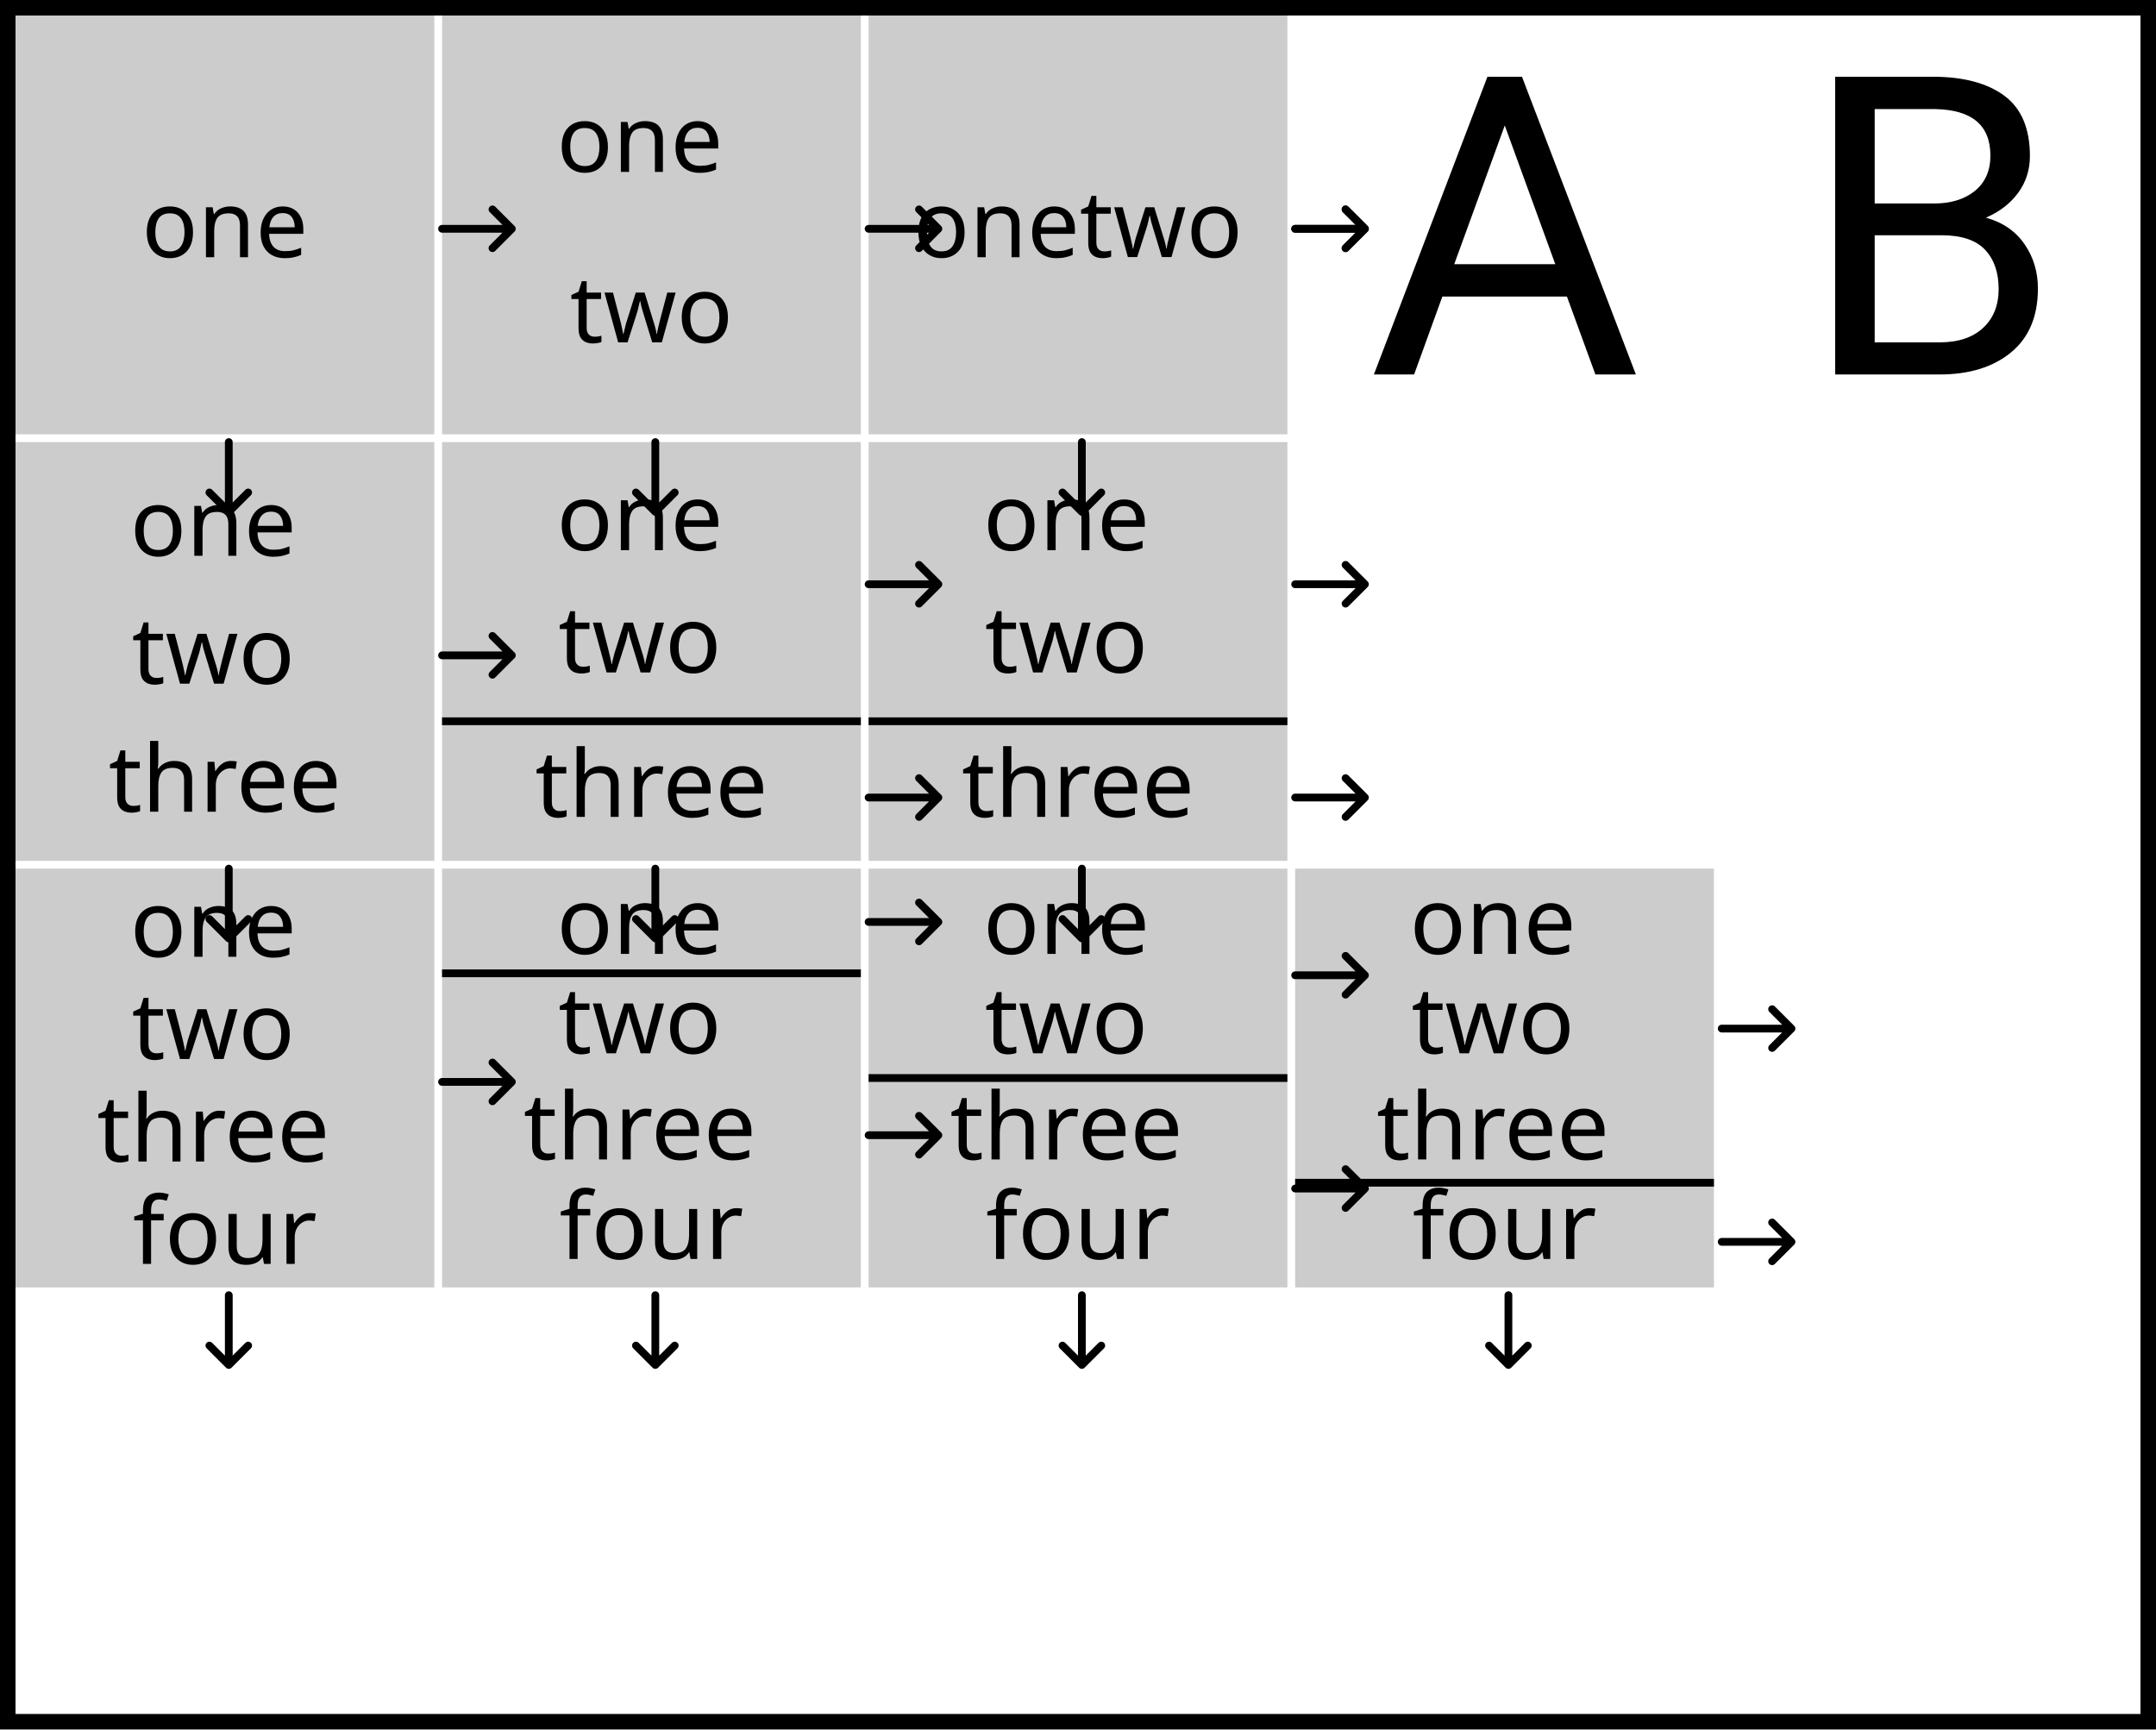
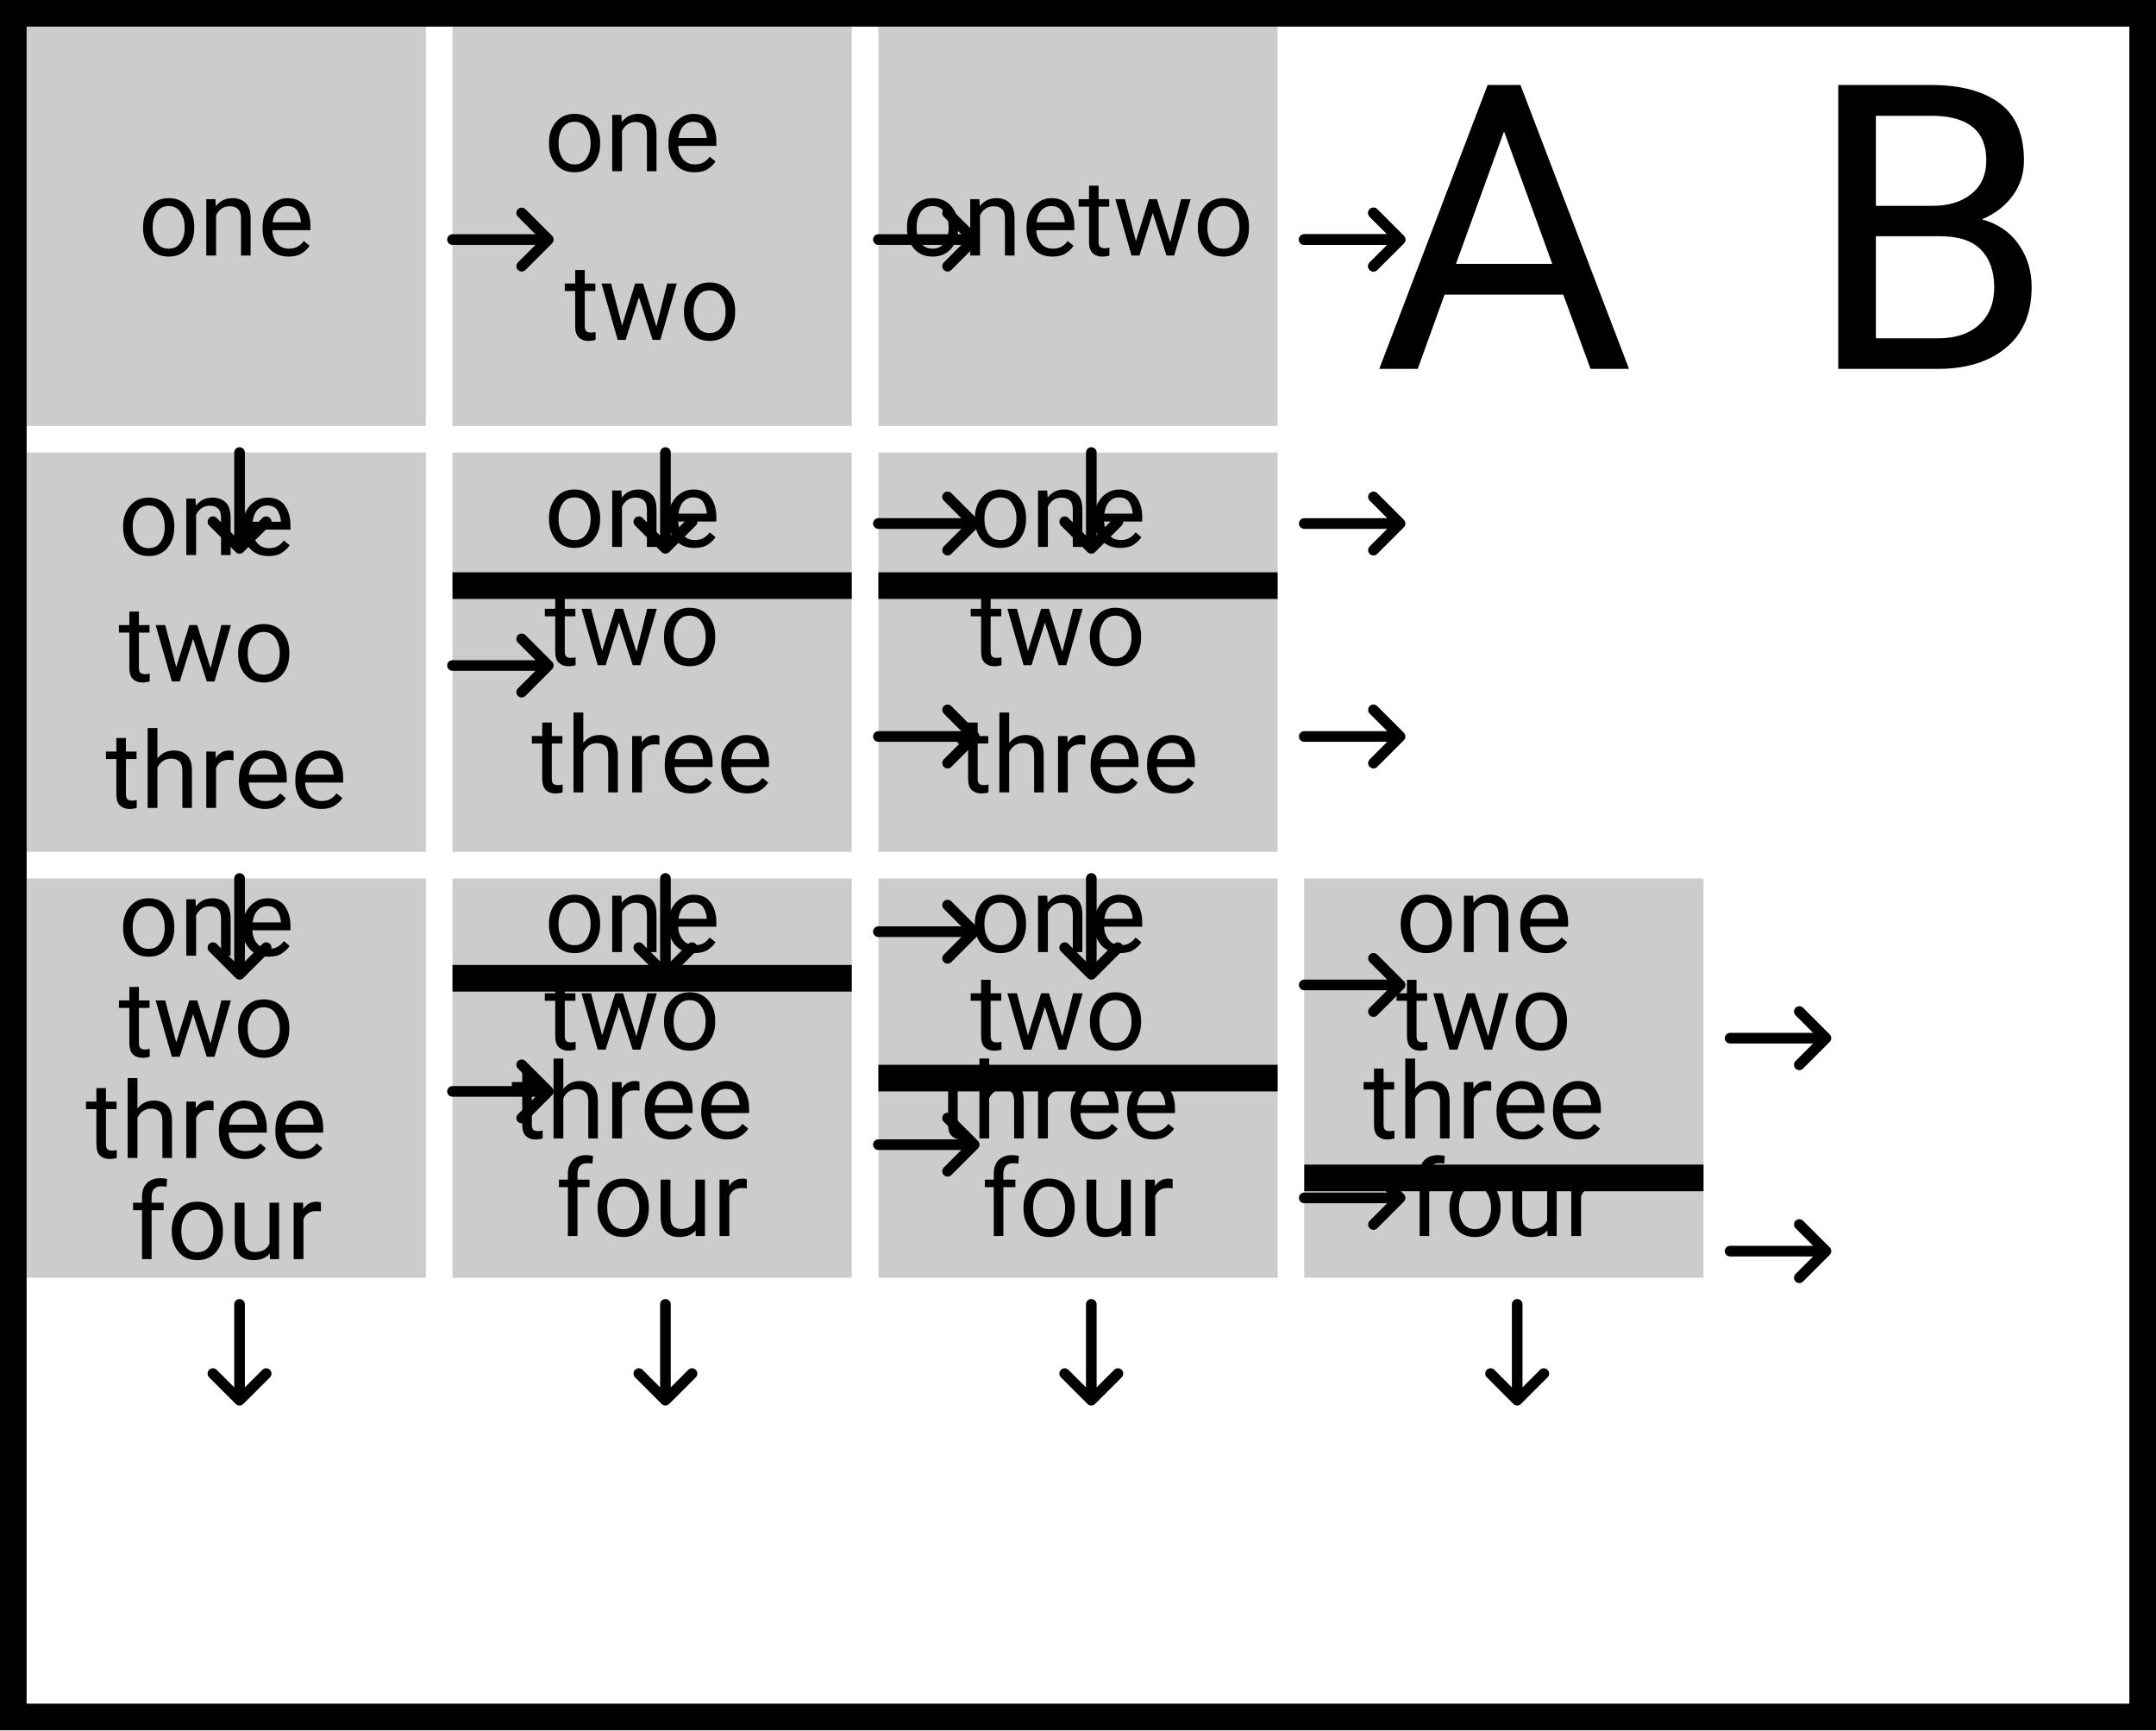
- <svg xmlns="http://www.w3.org/2000/svg" data-v-51f98444="" class="grid" viewBox="-2 -2 278 223" width="278px" height="223px">
+ <svg xmlns="http://www.w3.org/2000/svg" data-v-51f98444="" class="grid" viewBox="-2 -2 162 130" width="162px" height="130px" dir="horizontal">
  <defs data-v-51f98444="" />
  <g data-v-51f98444="" class="cells" text-anchor="middle" alignment-baseline="middle" dominant-baseline="middle">
    <g data-v-51f98444="" class="row">
      <g data-v-51f98444="" class="cell definition cell">
-         <rect data-v-51f98444="" x="0" y="0" width="54" height="54" fill="#ccc" />
-         <text data-v-51f98444="" x="27" y="0">
-           <tspan data-v-51f98444="" text="one" dominant-baseline="middle" dy="27" x="27" class="definition" line-height="12" font-size="12" font-family="sans-serif" fill="black">one</tspan>
-         </text>
-       </g>
-       <g data-v-51f98444="" class="cell definition cell">
-         <rect data-v-51f98444="" x="55" y="0" width="54" height="54" fill="#ccc" />
-         <text data-v-51f98444="" x="82" y="0">
-           <tspan data-v-51f98444="" text="one" dominant-baseline="middle" dy="16" x="82" class="definition" line-height="12" font-size="12" font-family="sans-serif" fill="black">one</tspan>
-           <tspan data-v-51f98444="" text="two" dominant-baseline="middle" dy="22" x="82" class="definition" line-height="12" font-size="12" font-family="sans-serif" fill="black">two</tspan>
-         </text>
-       </g>
-       <g data-v-51f98444="" class="cell definition cell">
-         <rect data-v-51f98444="" x="110" y="0" width="54" height="54" fill="#ccc" />
-         <text data-v-51f98444="" x="137" y="0">
-           <tspan data-v-51f98444="" text="onetwo" dominant-baseline="middle" dy="27" x="137" class="definition" line-height="12" font-size="12" font-family="sans-serif" fill="black">onetwo</tspan>
-         </text>
-       </g>
-       <g data-v-51f98444="" class="cell text cell">
-         <rect data-v-51f98444="" x="165" y="0" width="54" height="54" fill="none" />
-         <text data-v-51f98444="" x="192" y="46.286" font-family="roboto" font-size="54" dominant-baseline="alphabetic">A</text>
-       </g>
-       <g data-v-51f98444="" class="cell text cell">
-         <rect data-v-51f98444="" x="220" y="0" width="54" height="54" fill="none" />
-         <text data-v-51f98444="" x="247" y="46.286" font-family="roboto" font-size="54" dominant-baseline="alphabetic">B</text>
-       </g>
-     </g>
-     <g data-v-51f98444="" class="row">
-       <g data-v-51f98444="" class="cell definition cell">
-         <rect data-v-51f98444="" x="0" y="55" width="54" height="54" fill="#ccc" />
-         <text data-v-51f98444="" x="27" y="55">
-           <tspan data-v-51f98444="" text="one" dominant-baseline="middle" dy="10.5" x="27" class="definition" line-height="12" font-size="12" font-family="sans-serif" fill="black">one</tspan>
-           <tspan data-v-51f98444="" text="two" dominant-baseline="middle" dy="16.5" x="27" class="definition" line-height="12" font-size="12" font-family="sans-serif" fill="black">two</tspan>
-           <tspan data-v-51f98444="" text="three" dominant-baseline="middle" dy="16.5" x="27" class="definition" line-height="12" font-size="12" font-family="sans-serif" fill="black">three</tspan>
-         </text>
-       </g>
-       <g data-v-51f98444="" class="cell definition cell">
-         <rect data-v-51f98444="" x="55" y="55" width="54" height="54" fill="#ccc" />
-         <text data-v-51f98444="" x="82" y="55">
-           <tspan data-v-51f98444="" text="one" dominant-baseline="middle" dy="9.778" x="82" class="definition" line-height="12" font-size="12" font-family="sans-serif" fill="black">one</tspan>
-           <tspan data-v-51f98444="" text="two" dominant-baseline="middle" dy="15.778" x="82" class="definition" line-height="12" font-size="12" font-family="sans-serif" fill="black">two</tspan>
-           <tspan data-v-51f98444="" text="three" dominant-baseline="middle" dy="18.611" x="82" class="definition" line-height="12" font-size="12" font-family="sans-serif" fill="black">three</tspan>
-         </text>
-       </g>
-       <g data-v-51f98444="" class="cell definition cell">
-         <rect data-v-51f98444="" x="110" y="55" width="54" height="54" fill="#ccc" />
-         <text data-v-51f98444="" x="137" y="55">
-           <tspan data-v-51f98444="" text="one" dominant-baseline="middle" dy="9.778" x="137" class="definition" line-height="12" font-size="12" font-family="sans-serif" fill="black">one</tspan>
-           <tspan data-v-51f98444="" text="two" dominant-baseline="middle" dy="15.778" x="137" class="definition" line-height="12" font-size="12" font-family="sans-serif" fill="black">two</tspan>
-           <tspan data-v-51f98444="" text="three" dominant-baseline="middle" dy="18.611" x="137" class="definition" line-height="12" font-size="12" font-family="sans-serif" fill="black">three</tspan>
-         </text>
-       </g>
-       <g data-v-51f98444="" class="cell text cell">
-         <rect data-v-51f98444="" x="165" y="55" width="54" height="54" fill="none" />
-         <text data-v-51f98444="" x="192" y="101.286" font-family="roboto" font-size="54" dominant-baseline="alphabetic" />
-       </g>
-       <g data-v-51f98444="" class="cell text cell">
-         <rect data-v-51f98444="" x="220" y="55" width="54" height="54" fill="none" />
-         <text data-v-51f98444="" x="247" y="101.286" font-family="roboto" font-size="54" dominant-baseline="alphabetic" />
-       </g>
-     </g>
-     <g data-v-51f98444="" class="row">
-       <g data-v-51f98444="" class="cell definition cell">
-         <rect data-v-51f98444="" x="0" y="110" width="54" height="54" fill="#ccc" />
-         <text data-v-51f98444="" x="27" y="110">
-           <tspan data-v-51f98444="" text="one" dominant-baseline="middle" dy="7.2" x="27" class="definition" line-height="12" font-size="12" font-family="sans-serif" fill="black">one</tspan>
-           <tspan data-v-51f98444="" text="two" dominant-baseline="middle" dy="13.2" x="27" class="definition" line-height="12" font-size="12" font-family="sans-serif" fill="black">two</tspan>
-           <tspan data-v-51f98444="" text="three" dominant-baseline="middle" dy="13.2" x="27" class="definition" line-height="12" font-size="12" font-family="sans-serif" fill="black">three</tspan>
-           <tspan data-v-51f98444="" text="four" dominant-baseline="middle" dy="13.2" x="27" class="definition" line-height="12" font-size="12" font-family="sans-serif" fill="black">four</tspan>
-         </text>
-       </g>
-       <g data-v-51f98444="" class="cell definition cell">
-         <rect data-v-51f98444="" x="55" y="110" width="54" height="54" fill="#ccc" />
-         <text data-v-51f98444="" x="82" y="110">
-           <tspan data-v-51f98444="" text="one" dominant-baseline="middle" dy="6.833" x="82" class="definition" line-height="12" font-size="12" font-family="sans-serif" fill="black">one</tspan>
-           <tspan data-v-51f98444="" text="two" dominant-baseline="middle" dy="12.833" x="82" class="definition" line-height="12" font-size="12" font-family="sans-serif" fill="black">two</tspan>
-           <tspan data-v-51f98444="" text="three" dominant-baseline="middle" dy="13.667" x="82" class="definition" line-height="12" font-size="12" font-family="sans-serif" fill="black">three</tspan>
-           <tspan data-v-51f98444="" text="four" dominant-baseline="middle" dy="12.833" x="82" class="definition" line-height="12" font-size="12" font-family="sans-serif" fill="black">four</tspan>
-         </text>
-       </g>
-       <g data-v-51f98444="" class="cell definition cell">
-         <rect data-v-51f98444="" x="110" y="110" width="54" height="54" fill="#ccc" />
-         <text data-v-51f98444="" x="137" y="110">
-           <tspan data-v-51f98444="" text="one" dominant-baseline="middle" dy="6.833" x="137" class="definition" line-height="12" font-size="12" font-family="sans-serif" fill="black">one</tspan>
-           <tspan data-v-51f98444="" text="two" dominant-baseline="middle" dy="12.833" x="137" class="definition" line-height="12" font-size="12" font-family="sans-serif" fill="black">two</tspan>
-           <tspan data-v-51f98444="" text="three" dominant-baseline="middle" dy="13.667" x="137" class="definition" line-height="12" font-size="12" font-family="sans-serif" fill="black">three</tspan>
-           <tspan data-v-51f98444="" text="four" dominant-baseline="middle" dy="12.833" x="137" class="definition" line-height="12" font-size="12" font-family="sans-serif" fill="black">four</tspan>
-         </text>
-       </g>
-       <g data-v-51f98444="" class="cell definition cell">
-         <rect data-v-51f98444="" x="165" y="110" width="54" height="54" fill="#ccc" />
-         <text data-v-51f98444="" x="192" y="110">
-           <tspan data-v-51f98444="" text="one" dominant-baseline="middle" dy="6.833" x="192" class="definition" line-height="12" font-size="12" font-family="sans-serif" fill="black">one</tspan>
-           <tspan data-v-51f98444="" text="two" dominant-baseline="middle" dy="12.833" x="192" class="definition" line-height="12" font-size="12" font-family="sans-serif" fill="black">two</tspan>
-           <tspan data-v-51f98444="" text="three" dominant-baseline="middle" dy="13.667" x="192" class="definition" line-height="12" font-size="12" font-family="sans-serif" fill="black">three</tspan>
-           <tspan data-v-51f98444="" text="four" dominant-baseline="middle" dy="12.833" x="192" class="definition" line-height="12" font-size="12" font-family="sans-serif" fill="black">four</tspan>
-         </text>
-       </g>
-       <g data-v-51f98444="" class="cell text cell">
-         <rect data-v-51f98444="" x="220" y="110" width="54" height="54" fill="none" />
-         <text data-v-51f98444="" x="247" y="156.286" font-family="roboto" font-size="54" dominant-baseline="alphabetic" />
-       </g>
-     </g>
-     <g data-v-51f98444="" class="row">
-       <g data-v-51f98444="" class="cell text cell">
-         <rect data-v-51f98444="" x="0" y="165" width="54" height="54" fill="none" />
-         <text data-v-51f98444="" x="27" y="211.286" font-family="roboto" font-size="54" dominant-baseline="alphabetic" />
-       </g>
-       <g data-v-51f98444="" class="cell text cell">
-         <rect data-v-51f98444="" x="55" y="165" width="54" height="54" fill="none" />
-         <text data-v-51f98444="" x="82" y="211.286" font-family="roboto" font-size="54" dominant-baseline="alphabetic" />
-       </g>
-       <g data-v-51f98444="" class="cell text cell">
-         <rect data-v-51f98444="" x="110" y="165" width="54" height="54" fill="none" />
-         <text data-v-51f98444="" x="137" y="211.286" font-family="roboto" font-size="54" dominant-baseline="alphabetic" />
-       </g>
-       <g data-v-51f98444="" class="cell text cell">
-         <rect data-v-51f98444="" x="165" y="165" width="54" height="54" fill="none" />
-         <text data-v-51f98444="" x="192" y="211.286" font-family="roboto" font-size="54" dominant-baseline="alphabetic" />
-       </g>
-       <g data-v-51f98444="" class="cell text cell">
-         <rect data-v-51f98444="" x="220" y="165" width="54" height="54" fill="none" />
-         <text data-v-51f98444="" x="247" y="211.286" font-family="roboto" font-size="54" dominant-baseline="alphabetic" />
+         <rect data-v-51f98444="" x="0" y="0" width="30" height="30" fill="#ccc" />
+         <text data-v-51f98444="" x="15" y="0">
+           <tspan data-v-51f98444="" text="one" dominant-baseline="middle" dy="15" x="15" class="definition" line-height="8" font-size="8" font-family="Roboto" fill="black">one</tspan>
+         </text>
+       </g>
+       <g data-v-51f98444="" class="cell definition cell">
+         <rect data-v-51f98444="" x="32" y="0" width="30" height="30" fill="#ccc" />
+         <text data-v-51f98444="" x="47" y="0">
+           <tspan data-v-51f98444="" text="one" dominant-baseline="middle" dy="8.667" x="47" class="definition" line-height="8" font-size="8" font-family="Roboto" fill="black">one</tspan>
+           <tspan data-v-51f98444="" text="two" dominant-baseline="middle" dy="12.667" x="47" class="definition" line-height="8" font-size="8" font-family="Roboto" fill="black">two</tspan>
+         </text>
+       </g>
+       <g data-v-51f98444="" class="cell definition cell">
+         <rect data-v-51f98444="" x="64" y="0" width="30" height="30" fill="#ccc" />
+         <text data-v-51f98444="" x="79" y="0">
+           <tspan data-v-51f98444="" text="onetwo" dominant-baseline="middle" dy="15" x="79" class="definition" line-height="8" font-size="8" font-family="Roboto" fill="black">onetwo</tspan>
+         </text>
+       </g>
+       <g data-v-51f98444="" class="cell text cell">
+         <rect data-v-51f98444="" x="96" y="0" width="30" height="30" fill="none" />
+         <text data-v-51f98444="" x="111" y="25.714" font-family="roboto" font-size="30" dominant-baseline="alphabetic">A</text>
+       </g>
+       <g data-v-51f98444="" class="cell text cell">
+         <rect data-v-51f98444="" x="128" y="0" width="30" height="30" fill="none" />
+         <text data-v-51f98444="" x="143" y="25.714" font-family="roboto" font-size="30" dominant-baseline="alphabetic">B</text>
+       </g>
+     </g>
+     <g data-v-51f98444="" class="row">
+       <g data-v-51f98444="" class="cell definition cell">
+         <rect data-v-51f98444="" x="0" y="32" width="30" height="30" fill="#ccc" />
+         <text data-v-51f98444="" x="15" y="32">
+           <tspan data-v-51f98444="" text="one" dominant-baseline="middle" dy="5.5" x="15" class="definition" line-height="8" font-size="8" font-family="Roboto" fill="black">one</tspan>
+           <tspan data-v-51f98444="" text="two" dominant-baseline="middle" dy="9.5" x="15" class="definition" line-height="8" font-size="8" font-family="Roboto" fill="black">two</tspan>
+           <tspan data-v-51f98444="" text="three" dominant-baseline="middle" dy="9.5" x="15" class="definition" line-height="8" font-size="8" font-family="Roboto" fill="black">three</tspan>
+         </text>
+       </g>
+       <g data-v-51f98444="" class="cell definition cell">
+         <rect data-v-51f98444="" x="32" y="32" width="30" height="30" fill="#ccc" />
+         <text data-v-51f98444="" x="47" y="32">
+           <tspan data-v-51f98444="" text="one" dominant-baseline="middle" dy="4.889" x="47" class="definition" line-height="8" font-size="8" font-family="Roboto" fill="black">one</tspan>
+           <tspan data-v-51f98444="" text="two" dominant-baseline="middle" dy="8.889" x="47" class="definition" line-height="8" font-size="8" font-family="Roboto" fill="black">two</tspan>
+           <tspan data-v-51f98444="" text="three" dominant-baseline="middle" dy="9.556" x="47" class="definition" line-height="8" font-size="8" font-family="Roboto" fill="black">three</tspan>
+         </text>
+       </g>
+       <g data-v-51f98444="" class="cell definition cell">
+         <rect data-v-51f98444="" x="64" y="32" width="30" height="30" fill="#ccc" />
+         <text data-v-51f98444="" x="79" y="32">
+           <tspan data-v-51f98444="" text="one" dominant-baseline="middle" dy="4.889" x="79" class="definition" line-height="8" font-size="8" font-family="Roboto" fill="black">one</tspan>
+           <tspan data-v-51f98444="" text="two" dominant-baseline="middle" dy="8.889" x="79" class="definition" line-height="8" font-size="8" font-family="Roboto" fill="black">two</tspan>
+           <tspan data-v-51f98444="" text="three" dominant-baseline="middle" dy="9.556" x="79" class="definition" line-height="8" font-size="8" font-family="Roboto" fill="black">three</tspan>
+         </text>
+       </g>
+       <g data-v-51f98444="" class="cell text cell">
+         <rect data-v-51f98444="" x="96" y="32" width="30" height="30" fill="none" />
+         <text data-v-51f98444="" x="111" y="57.714" font-family="roboto" font-size="30" dominant-baseline="alphabetic" />
+       </g>
+       <g data-v-51f98444="" class="cell text cell">
+         <rect data-v-51f98444="" x="128" y="32" width="30" height="30" fill="none" />
+         <text data-v-51f98444="" x="143" y="57.714" font-family="roboto" font-size="30" dominant-baseline="alphabetic" />
+       </g>
+     </g>
+     <g data-v-51f98444="" class="row">
+       <g data-v-51f98444="" class="cell definition cell">
+         <rect data-v-51f98444="" x="0" y="64" width="30" height="30" fill="#ccc" />
+         <text data-v-51f98444="" x="15" y="64">
+           <tspan data-v-51f98444="" text="one" dominant-baseline="middle" dy="3.6" x="15" class="definition" line-height="8" font-size="8" font-family="Roboto" fill="black">one</tspan>
+           <tspan data-v-51f98444="" text="two" dominant-baseline="middle" dy="7.6" x="15" class="definition" line-height="8" font-size="8" font-family="Roboto" fill="black">two</tspan>
+           <tspan data-v-51f98444="" text="three" dominant-baseline="middle" dy="7.6" x="15" class="definition" line-height="8" font-size="8" font-family="Roboto" fill="black">three</tspan>
+           <tspan data-v-51f98444="" text="four" dominant-baseline="middle" dy="7.6" x="15" class="definition" line-height="8" font-size="8" font-family="Roboto" fill="black">four</tspan>
+         </text>
+       </g>
+       <g data-v-51f98444="" class="cell definition cell">
+         <rect data-v-51f98444="" x="32" y="64" width="30" height="30" fill="#ccc" />
+         <text data-v-51f98444="" x="47" y="64">
+           <tspan data-v-51f98444="" text="one" dominant-baseline="middle" dy="3.333" x="47" class="definition" line-height="8" font-size="8" font-family="Roboto" fill="black">one</tspan>
+           <tspan data-v-51f98444="" text="two" dominant-baseline="middle" dy="7.333" x="47" class="definition" line-height="8" font-size="8" font-family="Roboto" fill="black">two</tspan>
+           <tspan data-v-51f98444="" text="three" dominant-baseline="middle" dy="6.667" x="47" class="definition" line-height="8" font-size="8" font-family="Roboto" fill="black">three</tspan>
+           <tspan data-v-51f98444="" text="four" dominant-baseline="middle" dy="7.333" x="47" class="definition" line-height="8" font-size="8" font-family="Roboto" fill="black">four</tspan>
+         </text>
+       </g>
+       <g data-v-51f98444="" class="cell definition cell">
+         <rect data-v-51f98444="" x="64" y="64" width="30" height="30" fill="#ccc" />
+         <text data-v-51f98444="" x="79" y="64">
+           <tspan data-v-51f98444="" text="one" dominant-baseline="middle" dy="3.333" x="79" class="definition" line-height="8" font-size="8" font-family="Roboto" fill="black">one</tspan>
+           <tspan data-v-51f98444="" text="two" dominant-baseline="middle" dy="7.333" x="79" class="definition" line-height="8" font-size="8" font-family="Roboto" fill="black">two</tspan>
+           <tspan data-v-51f98444="" text="three" dominant-baseline="middle" dy="6.667" x="79" class="definition" line-height="8" font-size="8" font-family="Roboto" fill="black">three</tspan>
+           <tspan data-v-51f98444="" text="four" dominant-baseline="middle" dy="7.333" x="79" class="definition" line-height="8" font-size="8" font-family="Roboto" fill="black">four</tspan>
+         </text>
+       </g>
+       <g data-v-51f98444="" class="cell definition cell">
+         <rect data-v-51f98444="" x="96" y="64" width="30" height="30" fill="#ccc" />
+         <text data-v-51f98444="" x="111" y="64">
+           <tspan data-v-51f98444="" text="one" dominant-baseline="middle" dy="3.333" x="111" class="definition" line-height="8" font-size="8" font-family="Roboto" fill="black">one</tspan>
+           <tspan data-v-51f98444="" text="two" dominant-baseline="middle" dy="7.333" x="111" class="definition" line-height="8" font-size="8" font-family="Roboto" fill="black">two</tspan>
+           <tspan data-v-51f98444="" text="three" dominant-baseline="middle" dy="6.667" x="111" class="definition" line-height="8" font-size="8" font-family="Roboto" fill="black">three</tspan>
+           <tspan data-v-51f98444="" text="four" dominant-baseline="middle" dy="7.333" x="111" class="definition" line-height="8" font-size="8" font-family="Roboto" fill="black">four</tspan>
+         </text>
+       </g>
+       <g data-v-51f98444="" class="cell text cell">
+         <rect data-v-51f98444="" x="128" y="64" width="30" height="30" fill="none" />
+         <text data-v-51f98444="" x="143" y="89.714" font-family="roboto" font-size="30" dominant-baseline="alphabetic" />
+       </g>
+     </g>
+     <g data-v-51f98444="" class="row">
+       <g data-v-51f98444="" class="cell text cell">
+         <rect data-v-51f98444="" x="0" y="96" width="30" height="30" fill="none" />
+         <text data-v-51f98444="" x="15" y="121.714" font-family="roboto" font-size="30" dominant-baseline="alphabetic" />
+       </g>
+       <g data-v-51f98444="" class="cell text cell">
+         <rect data-v-51f98444="" x="32" y="96" width="30" height="30" fill="none" />
+         <text data-v-51f98444="" x="47" y="121.714" font-family="roboto" font-size="30" dominant-baseline="alphabetic" />
+       </g>
+       <g data-v-51f98444="" class="cell text cell">
+         <rect data-v-51f98444="" x="64" y="96" width="30" height="30" fill="none" />
+         <text data-v-51f98444="" x="79" y="121.714" font-family="roboto" font-size="30" dominant-baseline="alphabetic" />
+       </g>
+       <g data-v-51f98444="" class="cell text cell">
+         <rect data-v-51f98444="" x="96" y="96" width="30" height="30" fill="none" />
+         <text data-v-51f98444="" x="111" y="121.714" font-family="roboto" font-size="30" dominant-baseline="alphabetic" />
+       </g>
+       <g data-v-51f98444="" class="cell text cell">
+         <rect data-v-51f98444="" x="128" y="96" width="30" height="30" fill="none" />
+         <text data-v-51f98444="" x="143" y="121.714" font-family="roboto" font-size="30" dominant-baseline="alphabetic" />
      </g>
    </g>
  </g>
-   <rect data-v-51f98444="" x="-1" y="-1" width="276" height="221" stroke-width="2" stroke="#000000" fill="none" stroke-miterlimit="10" class="outerRect" />
+   <rect data-v-51f98444="" x="-1" y="-1" width="160" height="128" stroke-width="2" stroke="#000000" fill="none" stroke-miterlimit="10" class="outerRect" />
  <g data-v-51f98444="" class="arrows" stroke-linecap="round" stroke-width="10" fill="none" stroke="#000000">
-     <g data-v-51f98444="" transform="translate(55,27.5)scale(0.1,0.1)">
-       <path data-v-51f98444="" class="right" d="M 0 0 L 90 0 M 65 -25 L 90 0 M 65 25 L 90 0" transform="rotate(180)scale(-1, -1)" />
-     </g>
-     <g data-v-51f98444="" transform="translate(27.5,55)scale(0.1,0.1)">
-       <path data-v-51f98444="" class="down" d="M 0 0 L 90 0 M 65 -25 L 90 0 M 65 25 L 90 0" transform="scale(-1, 1)rotate(90)" />
-     </g>
-     <g data-v-51f98444="" transform="translate(110,27.5)scale(0.1,0.1)">
-       <path data-v-51f98444="" class="right" d="M 0 0 L 90 0 M 65 -25 L 90 0 M 65 25 L 90 0" transform="rotate(180)scale(-1, -1)" />
-     </g>
-     <g data-v-51f98444="" transform="translate(82.5,55)scale(0.1,0.1)">
-       <path data-v-51f98444="" class="down" d="M 0 0 L 90 0 M 65 -25 L 90 0 M 65 25 L 90 0" transform="scale(-1, 1)rotate(90)" />
-     </g>
-     <g data-v-51f98444="" transform="translate(165,27.5)scale(0.1,0.1)">
-       <path data-v-51f98444="" class="right" d="M 0 0 L 90 0 M 65 -25 L 90 0 M 65 25 L 90 0" transform="rotate(180)scale(-1, -1)" />
-     </g>
-     <g data-v-51f98444="" transform="translate(165,27.5)scale(0.1,0.1)">
-       <path data-v-51f98444="" class="right" d="M 0 0 L 90 0 M 65 -25 L 90 0 M 65 25 L 90 0" transform="rotate(180)scale(-1, -1)" />
-     </g>
-     <g data-v-51f98444="" transform="translate(137.5,55)scale(0.1,0.1)">
-       <path data-v-51f98444="" class="down" d="M 0 0 L 90 0 M 65 -25 L 90 0 M 65 25 L 90 0" transform="scale(-1, 1)rotate(90)" />
-     </g>
-     <g data-v-51f98444="" transform="translate(55,82.5)scale(0.1,0.1)">
-       <path data-v-51f98444="" class="right" d="M 0 0 L 90 0 M 65 -25 L 90 0 M 65 25 L 90 0" transform="rotate(180)scale(-1, -1)" />
-     </g>
-     <g data-v-51f98444="" transform="translate(27.5,110)scale(0.1,0.1)">
-       <path data-v-51f98444="" class="down" d="M 0 0 L 90 0 M 65 -25 L 90 0 M 65 25 L 90 0" transform="scale(-1, 1)rotate(90)" />
-     </g>
-     <g data-v-51f98444="" transform="translate(110,73.33333)scale(0.1,0.1)">
-       <path data-v-51f98444="" class="right" d="M 0 0 L 90 0 M 65 -25 L 90 0 M 65 25 L 90 0" transform="rotate(180)scale(-1, -1)" />
-     </g>
-     <g data-v-51f98444="" transform="translate(110,100.8333)scale(0.1,0.1)">
-       <path data-v-51f98444="" class="right" d="M 0 0 L 90 0 M 65 -25 L 90 0 M 65 25 L 90 0" transform="rotate(180)scale(-1, -1)" />
-     </g>
-     <g data-v-51f98444="" transform="translate(82.5,110)scale(0.1,0.1)">
-       <path data-v-51f98444="" class="down" d="M 0 0 L 90 0 M 65 -25 L 90 0 M 65 25 L 90 0" transform="scale(-1, 1)rotate(90)" />
-     </g>
-     <g data-v-51f98444="" transform="translate(165,73.33333)scale(0.1,0.1)">
-       <path data-v-51f98444="" class="right" d="M 0 0 L 90 0 M 65 -25 L 90 0 M 65 25 L 90 0" transform="rotate(180)scale(-1, -1)" />
-     </g>
-     <g data-v-51f98444="" transform="translate(165,100.8333)scale(0.1,0.1)">
-       <path data-v-51f98444="" class="right" d="M 0 0 L 90 0 M 65 -25 L 90 0 M 65 25 L 90 0" transform="rotate(180)scale(-1, -1)" />
-     </g>
-     <g data-v-51f98444="" transform="translate(137.5,110)scale(0.1,0.1)">
-       <path data-v-51f98444="" class="down" d="M 0 0 L 90 0 M 65 -25 L 90 0 M 65 25 L 90 0" transform="scale(-1, 1)rotate(90)" />
-     </g>
-     <g data-v-51f98444="" transform="translate(55,137.5)scale(0.1,0.1)">
-       <path data-v-51f98444="" class="right" d="M 0 0 L 90 0 M 65 -25 L 90 0 M 65 25 L 90 0" transform="rotate(180)scale(-1, -1)" />
-     </g>
-     <g data-v-51f98444="" transform="translate(27.5,165)scale(0.1,0.1)">
-       <path data-v-51f98444="" class="down" d="M 0 0 L 90 0 M 65 -25 L 90 0 M 65 25 L 90 0" transform="scale(-1, 1)rotate(90)" />
-     </g>
-     <g data-v-51f98444="" transform="translate(110,116.875)scale(0.1,0.1)">
-       <path data-v-51f98444="" class="right" d="M 0 0 L 90 0 M 65 -25 L 90 0 M 65 25 L 90 0" transform="rotate(180)scale(-1, -1)" />
-     </g>
-     <g data-v-51f98444="" transform="translate(110,144.375)scale(0.1,0.1)">
-       <path data-v-51f98444="" class="right" d="M 0 0 L 90 0 M 65 -25 L 90 0 M 65 25 L 90 0" transform="rotate(180)scale(-1, -1)" />
-     </g>
-     <g data-v-51f98444="" transform="translate(82.5,165)scale(0.1,0.1)">
-       <path data-v-51f98444="" class="down" d="M 0 0 L 90 0 M 65 -25 L 90 0 M 65 25 L 90 0" transform="scale(-1, 1)rotate(90)" />
-     </g>
-     <g data-v-51f98444="" transform="translate(165,123.75)scale(0.1,0.1)">
-       <path data-v-51f98444="" class="right" d="M 0 0 L 90 0 M 65 -25 L 90 0 M 65 25 L 90 0" transform="rotate(180)scale(-1, -1)" />
-     </g>
-     <g data-v-51f98444="" transform="translate(165,151.25)scale(0.1,0.1)">
-       <path data-v-51f98444="" class="right" d="M 0 0 L 90 0 M 65 -25 L 90 0 M 65 25 L 90 0" transform="rotate(180)scale(-1, -1)" />
-     </g>
-     <g data-v-51f98444="" transform="translate(137.5,165)scale(0.1,0.1)">
-       <path data-v-51f98444="" class="down" d="M 0 0 L 90 0 M 65 -25 L 90 0 M 65 25 L 90 0" transform="scale(-1, 1)rotate(90)" />
-     </g>
-     <g data-v-51f98444="" transform="translate(220,130.625)scale(0.1,0.1)">
-       <path data-v-51f98444="" class="right" d="M 0 0 L 90 0 M 65 -25 L 90 0 M 65 25 L 90 0" transform="rotate(180)scale(-1, -1)" />
-     </g>
-     <g data-v-51f98444="" transform="translate(220,158.125)scale(0.1,0.1)">
-       <path data-v-51f98444="" class="right" d="M 0 0 L 90 0 M 65 -25 L 90 0 M 65 25 L 90 0" transform="rotate(180)scale(-1, -1)" />
-     </g>
-     <g data-v-51f98444="" transform="translate(192.5,165)scale(0.1,0.1)">
+     <g data-v-51f98444="" transform="translate(32,16)scale(0.08,0.08)">
+       <path data-v-51f98444="" class="right" d="M 0 0 L 90 0 M 65 -25 L 90 0 M 65 25 L 90 0" transform="rotate(180)scale(-1, -1)" />
+     </g>
+     <g data-v-51f98444="" transform="translate(16,32)scale(0.08,0.08)">
+       <path data-v-51f98444="" class="down" d="M 0 0 L 90 0 M 65 -25 L 90 0 M 65 25 L 90 0" transform="scale(-1, 1)rotate(90)" />
+     </g>
+     <g data-v-51f98444="" transform="translate(64,16)scale(0.08,0.08)">
+       <path data-v-51f98444="" class="right" d="M 0 0 L 90 0 M 65 -25 L 90 0 M 65 25 L 90 0" transform="rotate(180)scale(-1, -1)" />
+     </g>
+     <g data-v-51f98444="" transform="translate(48,32)scale(0.08,0.08)">
+       <path data-v-51f98444="" class="down" d="M 0 0 L 90 0 M 65 -25 L 90 0 M 65 25 L 90 0" transform="scale(-1, 1)rotate(90)" />
+     </g>
+     <g data-v-51f98444="" transform="translate(96,16)scale(0.08,0.08)">
+       <path data-v-51f98444="" class="right" d="M 0 0 L 90 0 M 65 -25 L 90 0 M 65 25 L 90 0" transform="rotate(180)scale(-1, -1)" />
+     </g>
+     <g data-v-51f98444="" transform="translate(96,16)scale(0.08,0.08)">
+       <path data-v-51f98444="" class="right" d="M 0 0 L 90 0 M 65 -25 L 90 0 M 65 25 L 90 0" transform="rotate(180)scale(-1, -1)" />
+     </g>
+     <g data-v-51f98444="" transform="translate(80,32)scale(0.08,0.08)">
+       <path data-v-51f98444="" class="down" d="M 0 0 L 90 0 M 65 -25 L 90 0 M 65 25 L 90 0" transform="scale(-1, 1)rotate(90)" />
+     </g>
+     <g data-v-51f98444="" transform="translate(32,48)scale(0.08,0.08)">
+       <path data-v-51f98444="" class="right" d="M 0 0 L 90 0 M 65 -25 L 90 0 M 65 25 L 90 0" transform="rotate(180)scale(-1, -1)" />
+     </g>
+     <g data-v-51f98444="" transform="translate(16,64)scale(0.08,0.08)">
+       <path data-v-51f98444="" class="down" d="M 0 0 L 90 0 M 65 -25 L 90 0 M 65 25 L 90 0" transform="scale(-1, 1)rotate(90)" />
+     </g>
+     <g data-v-51f98444="" transform="translate(64,37.33333)scale(0.08,0.08)">
+       <path data-v-51f98444="" class="right" d="M 0 0 L 90 0 M 65 -25 L 90 0 M 65 25 L 90 0" transform="rotate(180)scale(-1, -1)" />
+     </g>
+     <g data-v-51f98444="" transform="translate(64,53.33333)scale(0.08,0.08)">
+       <path data-v-51f98444="" class="right" d="M 0 0 L 90 0 M 65 -25 L 90 0 M 65 25 L 90 0" transform="rotate(180)scale(-1, -1)" />
+     </g>
+     <g data-v-51f98444="" transform="translate(48,64)scale(0.08,0.08)">
+       <path data-v-51f98444="" class="down" d="M 0 0 L 90 0 M 65 -25 L 90 0 M 65 25 L 90 0" transform="scale(-1, 1)rotate(90)" />
+     </g>
+     <g data-v-51f98444="" transform="translate(96,37.33333)scale(0.08,0.08)">
+       <path data-v-51f98444="" class="right" d="M 0 0 L 90 0 M 65 -25 L 90 0 M 65 25 L 90 0" transform="rotate(180)scale(-1, -1)" />
+     </g>
+     <g data-v-51f98444="" transform="translate(96,53.33333)scale(0.08,0.08)">
+       <path data-v-51f98444="" class="right" d="M 0 0 L 90 0 M 65 -25 L 90 0 M 65 25 L 90 0" transform="rotate(180)scale(-1, -1)" />
+     </g>
+     <g data-v-51f98444="" transform="translate(80,64)scale(0.08,0.08)">
+       <path data-v-51f98444="" class="down" d="M 0 0 L 90 0 M 65 -25 L 90 0 M 65 25 L 90 0" transform="scale(-1, 1)rotate(90)" />
+     </g>
+     <g data-v-51f98444="" transform="translate(32,80)scale(0.08,0.08)">
+       <path data-v-51f98444="" class="right" d="M 0 0 L 90 0 M 65 -25 L 90 0 M 65 25 L 90 0" transform="rotate(180)scale(-1, -1)" />
+     </g>
+     <g data-v-51f98444="" transform="translate(16,96)scale(0.08,0.08)">
+       <path data-v-51f98444="" class="down" d="M 0 0 L 90 0 M 65 -25 L 90 0 M 65 25 L 90 0" transform="scale(-1, 1)rotate(90)" />
+     </g>
+     <g data-v-51f98444="" transform="translate(64,68)scale(0.08,0.08)">
+       <path data-v-51f98444="" class="right" d="M 0 0 L 90 0 M 65 -25 L 90 0 M 65 25 L 90 0" transform="rotate(180)scale(-1, -1)" />
+     </g>
+     <g data-v-51f98444="" transform="translate(64,84)scale(0.08,0.08)">
+       <path data-v-51f98444="" class="right" d="M 0 0 L 90 0 M 65 -25 L 90 0 M 65 25 L 90 0" transform="rotate(180)scale(-1, -1)" />
+     </g>
+     <g data-v-51f98444="" transform="translate(48,96)scale(0.08,0.08)">
+       <path data-v-51f98444="" class="down" d="M 0 0 L 90 0 M 65 -25 L 90 0 M 65 25 L 90 0" transform="scale(-1, 1)rotate(90)" />
+     </g>
+     <g data-v-51f98444="" transform="translate(96,72)scale(0.08,0.08)">
+       <path data-v-51f98444="" class="right" d="M 0 0 L 90 0 M 65 -25 L 90 0 M 65 25 L 90 0" transform="rotate(180)scale(-1, -1)" />
+     </g>
+     <g data-v-51f98444="" transform="translate(96,88)scale(0.08,0.08)">
+       <path data-v-51f98444="" class="right" d="M 0 0 L 90 0 M 65 -25 L 90 0 M 65 25 L 90 0" transform="rotate(180)scale(-1, -1)" />
+     </g>
+     <g data-v-51f98444="" transform="translate(80,96)scale(0.08,0.08)">
+       <path data-v-51f98444="" class="down" d="M 0 0 L 90 0 M 65 -25 L 90 0 M 65 25 L 90 0" transform="scale(-1, 1)rotate(90)" />
+     </g>
+     <g data-v-51f98444="" transform="translate(128,76)scale(0.08,0.08)">
+       <path data-v-51f98444="" class="right" d="M 0 0 L 90 0 M 65 -25 L 90 0 M 65 25 L 90 0" transform="rotate(180)scale(-1, -1)" />
+     </g>
+     <g data-v-51f98444="" transform="translate(128,92)scale(0.08,0.08)">
+       <path data-v-51f98444="" class="right" d="M 0 0 L 90 0 M 65 -25 L 90 0 M 65 25 L 90 0" transform="rotate(180)scale(-1, -1)" />
+     </g>
+     <g data-v-51f98444="" transform="translate(112,96)scale(0.08,0.08)">
      <path data-v-51f98444="" class="down" d="M 0 0 L 90 0 M 65 -25 L 90 0 M 65 25 L 90 0" transform="scale(-1, 1)rotate(90)" />
    </g>
  </g>
  <g data-v-51f98444="" class="splits">
-     <line data-v-51f98444="" x1="55" y1="91" x2="109" y2="91" class="line" stroke-width="1" stroke-miterlimit="10" stroke="#000000" />
-     <line data-v-51f98444="" x1="110" y1="91" x2="164" y2="91" class="line" stroke-width="1" stroke-miterlimit="10" stroke="#000000" />
-     <line data-v-51f98444="" x1="55" y1="123.5" x2="109" y2="123.5" class="line" stroke-width="1" stroke-miterlimit="10" stroke="#000000" />
-     <line data-v-51f98444="" x1="110" y1="137" x2="164" y2="137" class="line" stroke-width="1" stroke-miterlimit="10" stroke="#000000" />
-     <line data-v-51f98444="" x1="165" y1="150.5" x2="219" y2="150.5" class="line" stroke-width="1" stroke-miterlimit="10" stroke="#000000" />
+     <line data-v-51f98444="" x1="32" y1="42" x2="62" y2="42" class="split" stroke-width="2" stroke-miterlimit="10" stroke="#000000" />
+     <line data-v-51f98444="" x1="64" y1="42" x2="94" y2="42" class="split" stroke-width="2" stroke-miterlimit="10" stroke="#000000" />
+     <line data-v-51f98444="" x1="32" y1="71.5" x2="62" y2="71.5" class="split" stroke-width="2" stroke-miterlimit="10" stroke="#000000" />
+     <line data-v-51f98444="" x1="64" y1="79" x2="94" y2="79" class="split" stroke-width="2" stroke-miterlimit="10" stroke="#000000" />
+     <line data-v-51f98444="" x1="96" y1="86.5" x2="126" y2="86.5" class="split" stroke-width="2" stroke-miterlimit="10" stroke="#000000" />
  </g>
+   <g data-v-51f98444="" class="spaces" />
</svg>
